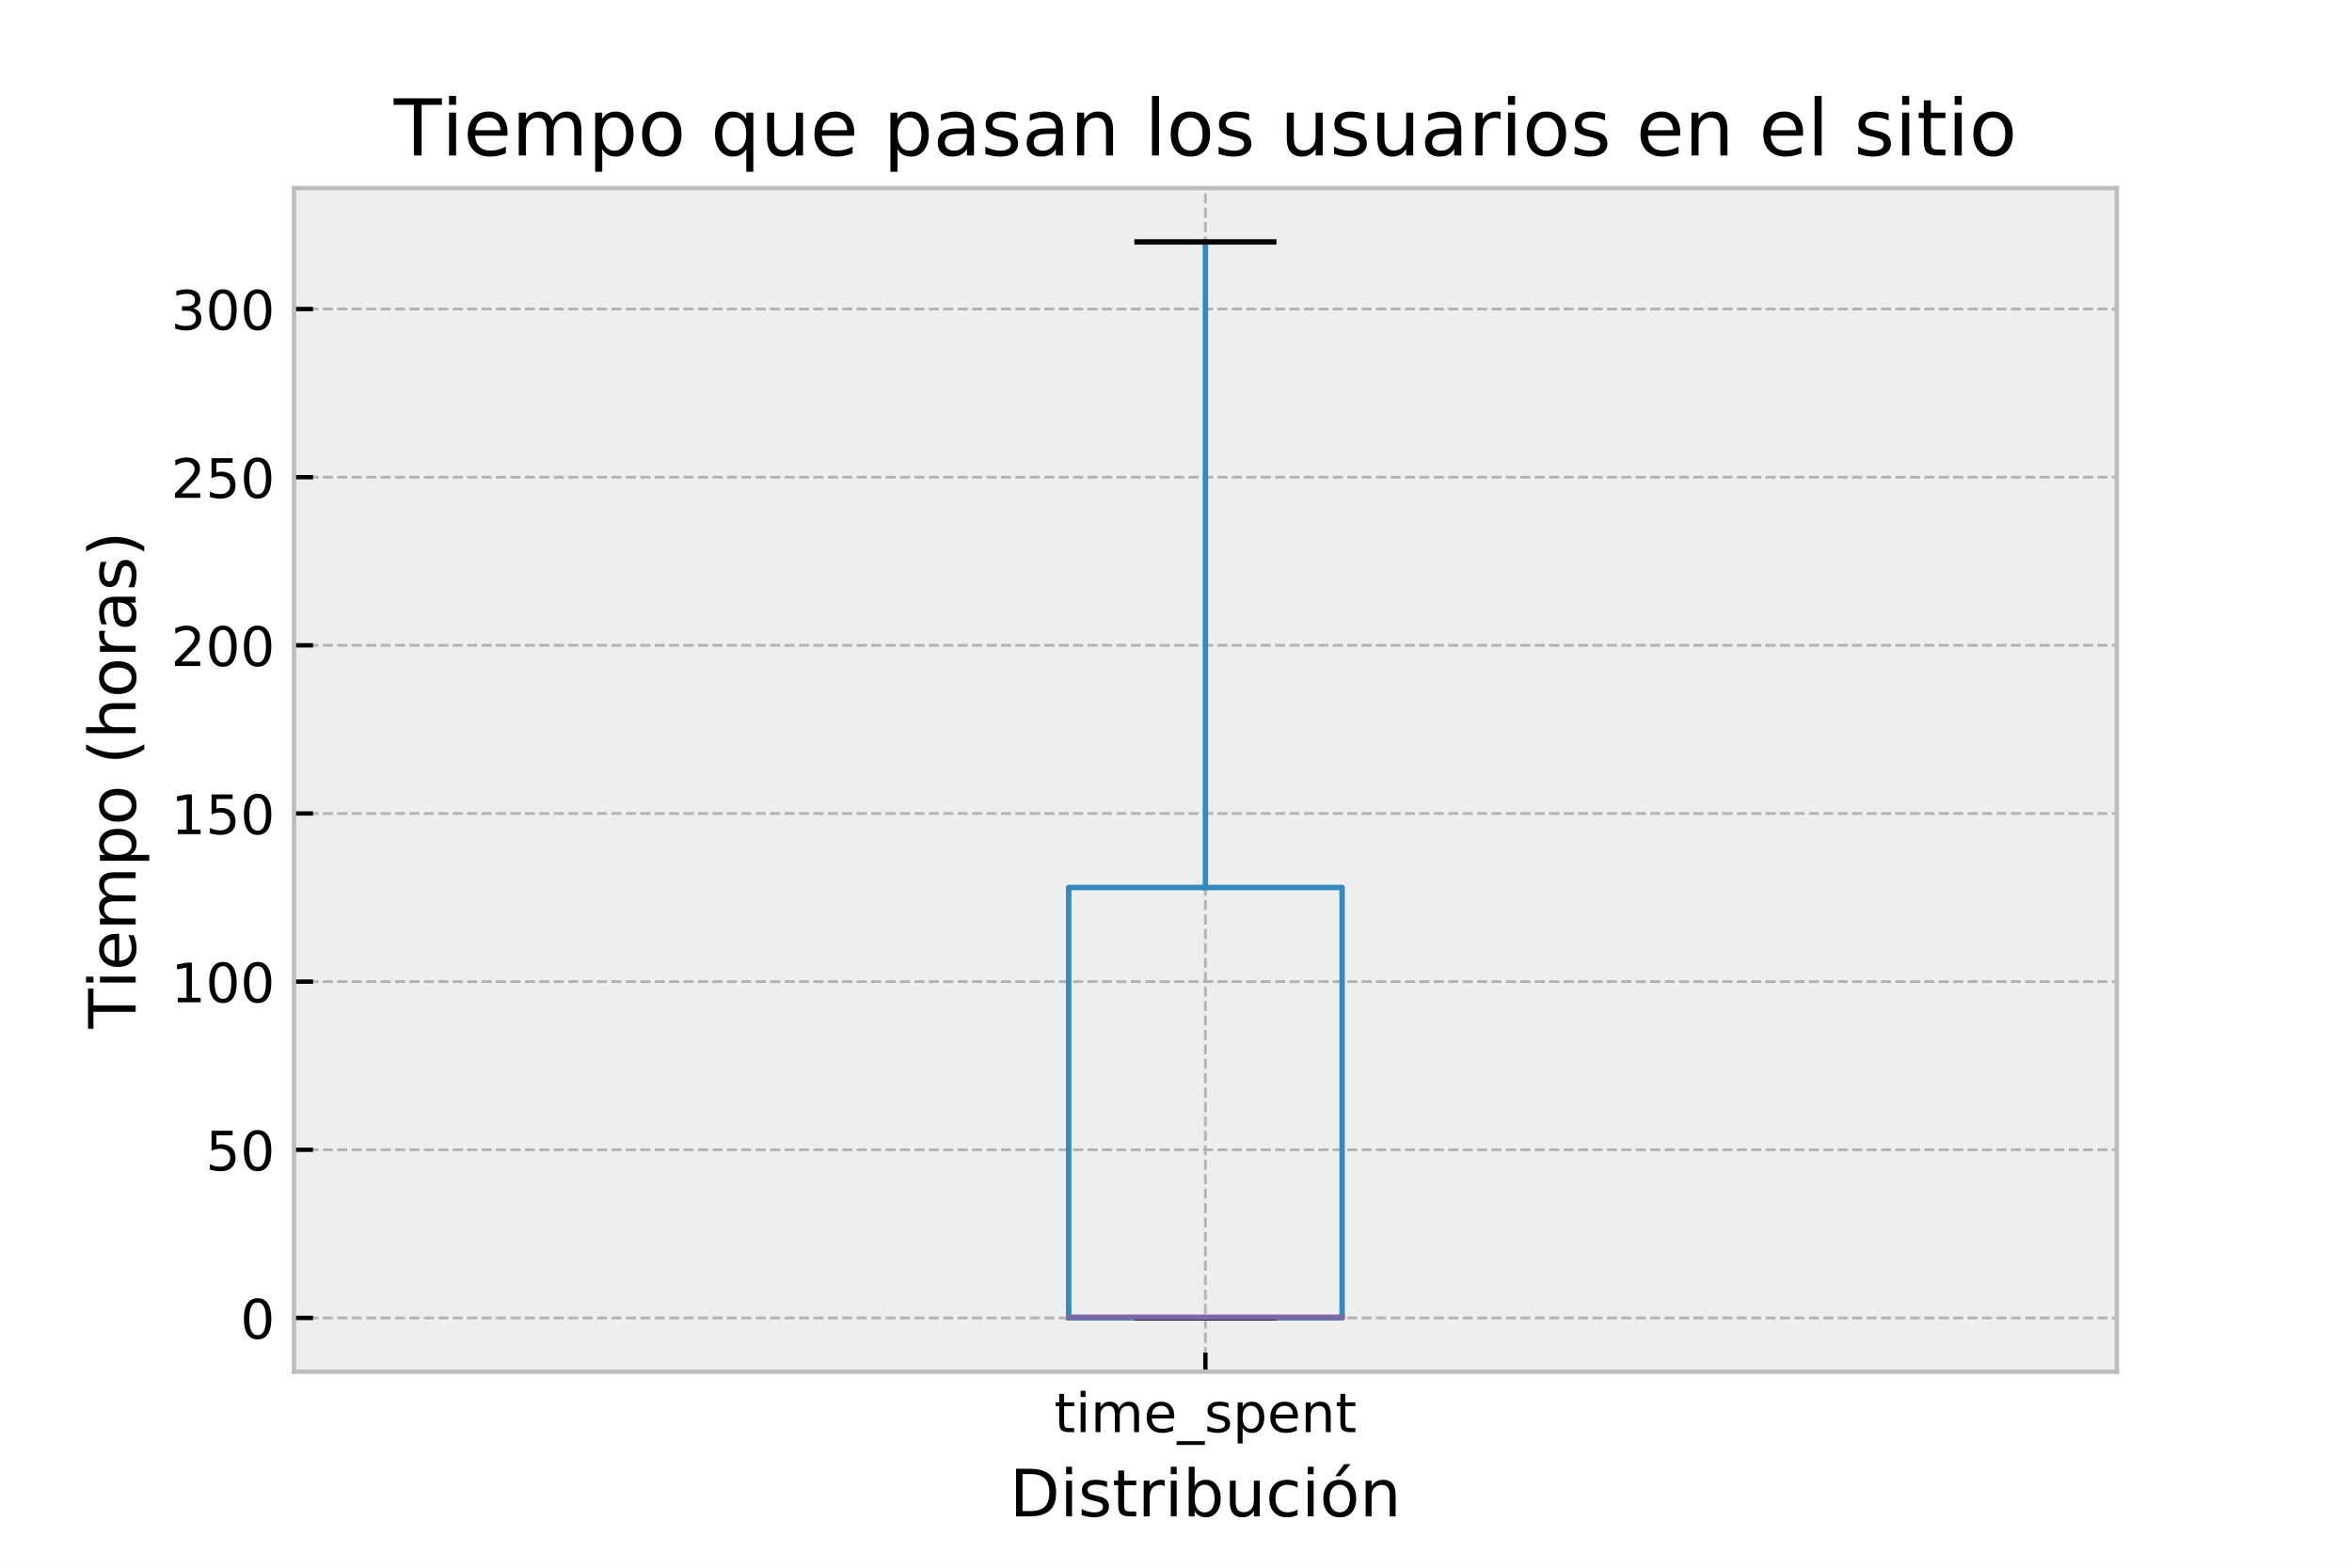
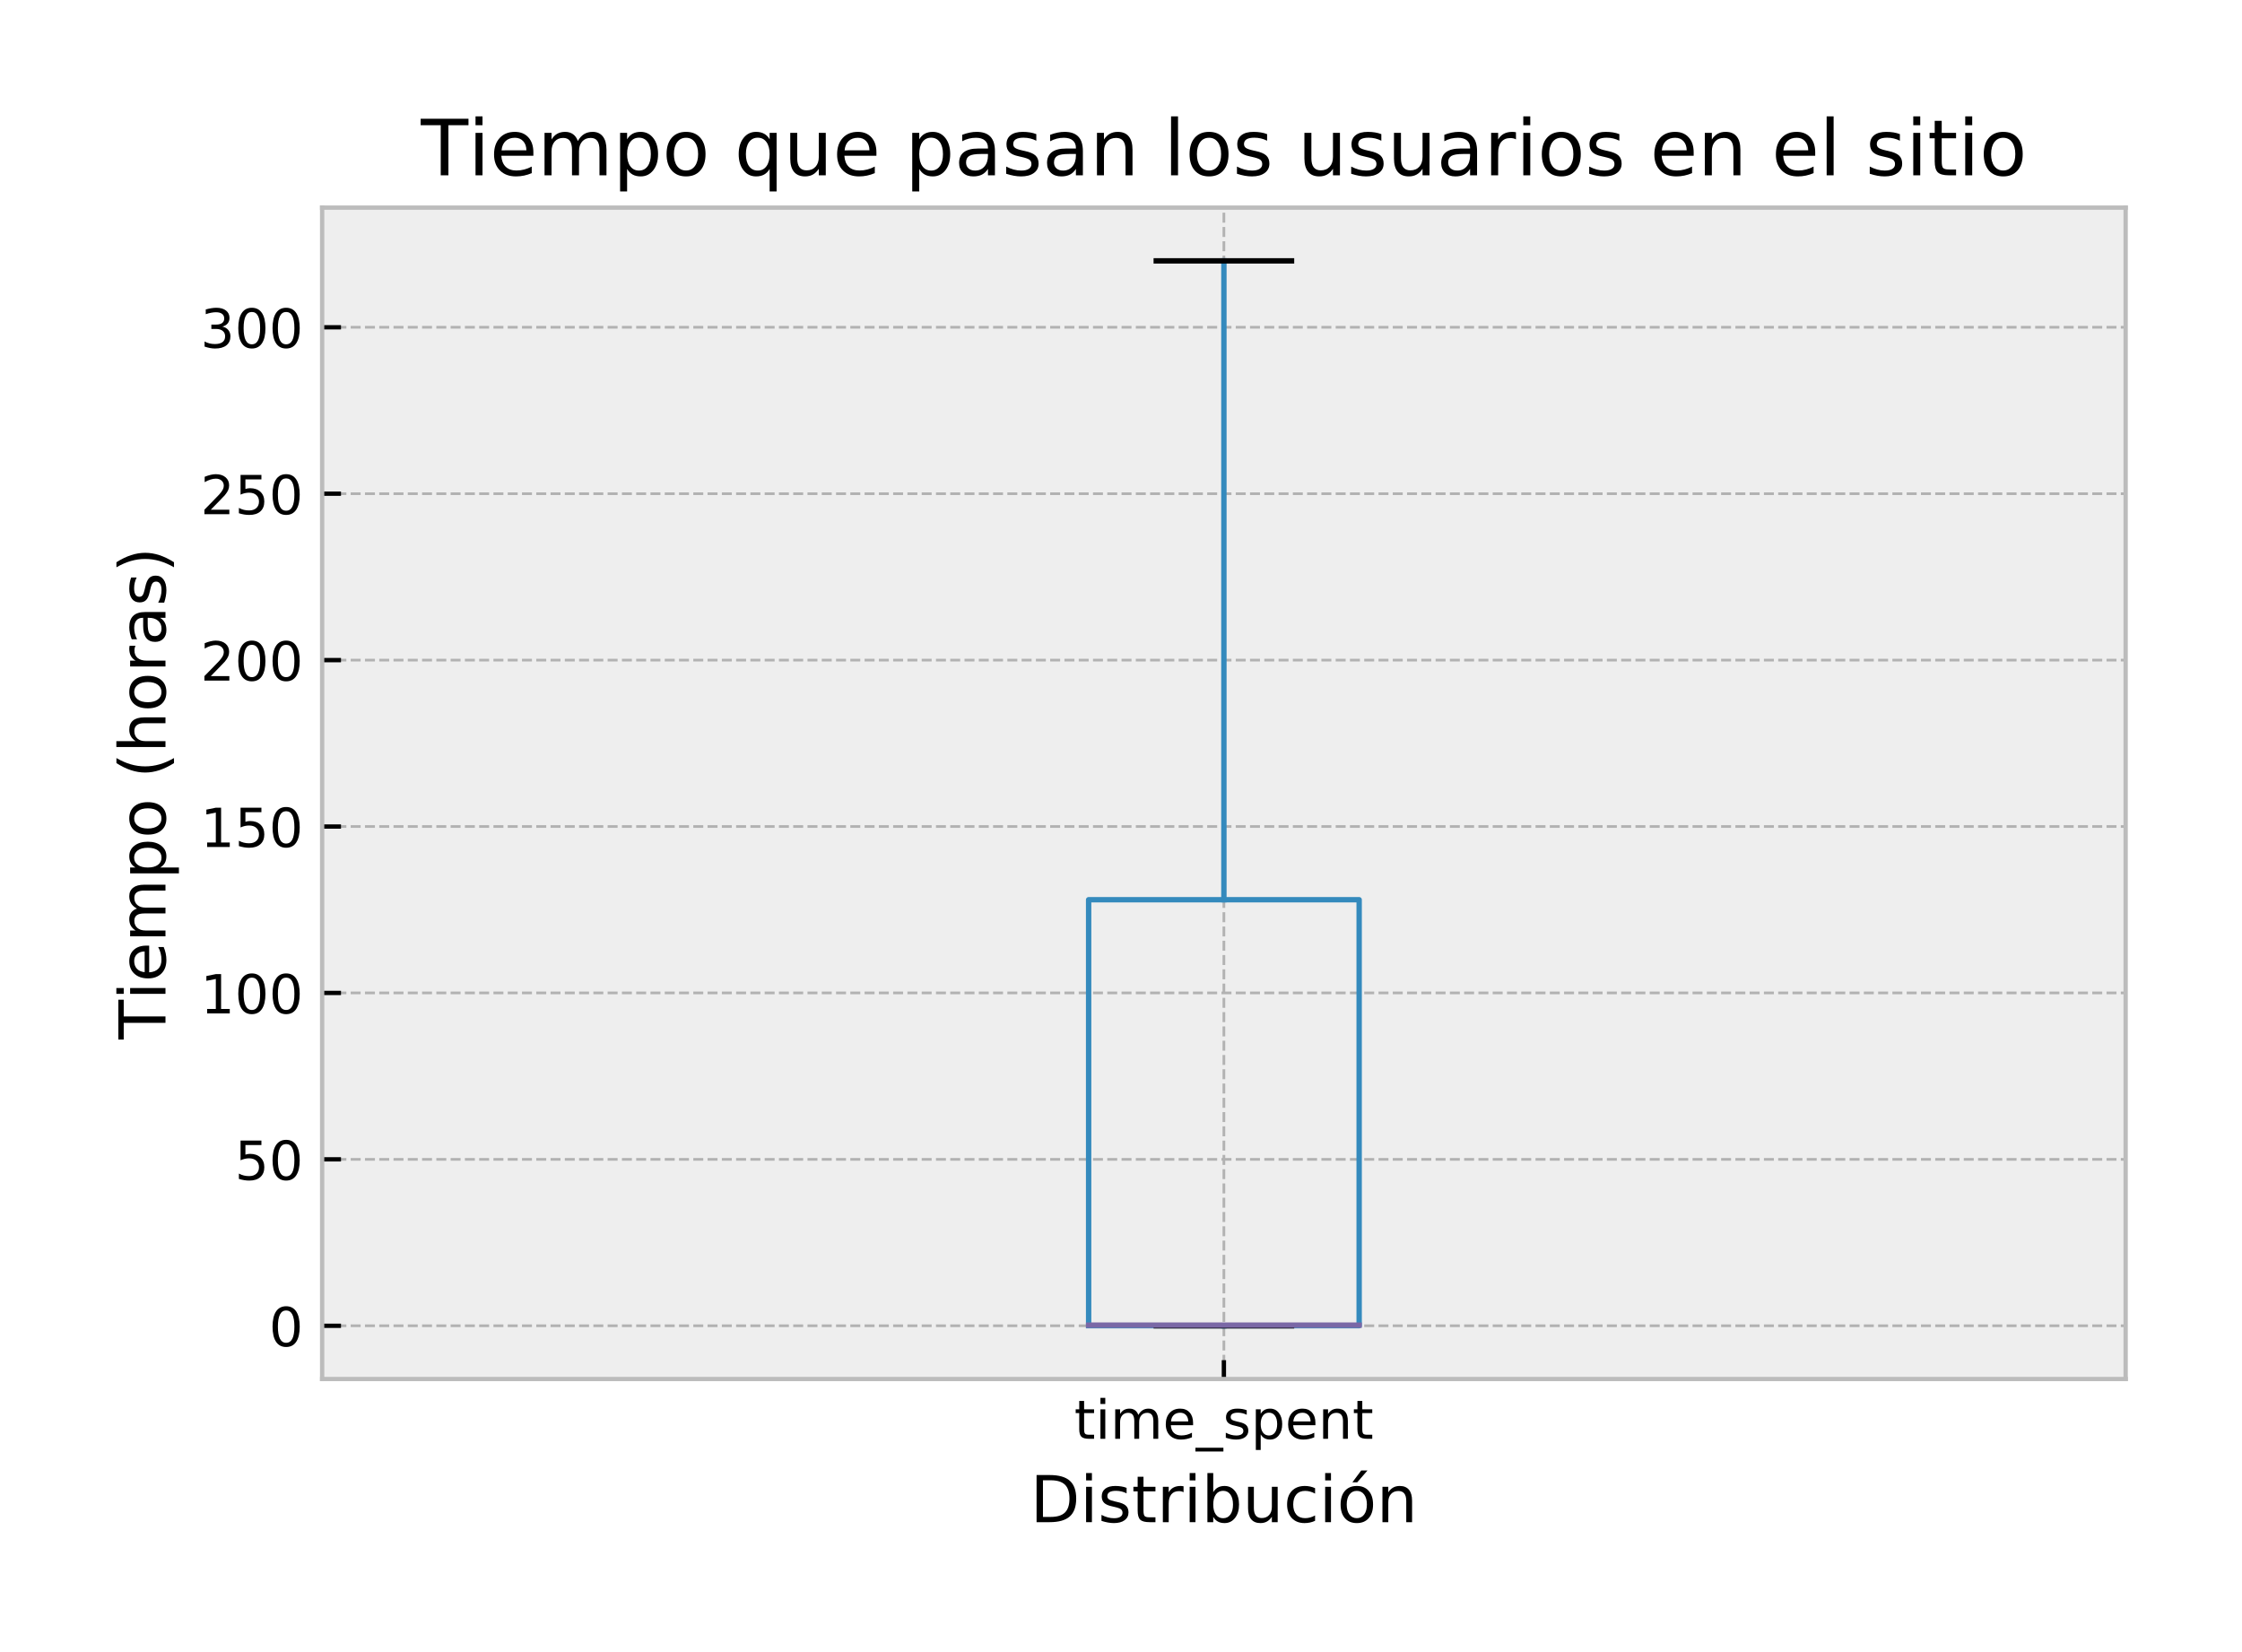
- <svg xmlns="http://www.w3.org/2000/svg" xmlns:xlink="http://www.w3.org/1999/xlink" height="288pt" version="1.1" viewBox="0 0 432 288" width="432pt">
+ <svg xmlns="http://www.w3.org/2000/svg" xmlns:xlink="http://www.w3.org/1999/xlink" height="306.652pt" version="1.1" viewBox="0 0 416.201 306.652" width="416.201pt">
  <defs>
    <style type="text/css">
*{stroke-linecap:butt;stroke-linejoin:round;}
  </style>
  </defs>
  <g id="figure_1">
    <g id="patch_1">
-       <path d="M 0 288  L 432 288  L 432 0  L 0 0  z " style="fill:#ffffff;" />
+       <path d="M 0 306.652  L 416.201 306.652  L 416.201 0  L 0 0  z " style="fill:#ffffff;" />
    </g>
    <g id="axes_1">
      <g id="patch_2">
-         <path d="M 54 252  L 388.8 252  L 388.8 34.56  L 54 34.56  z " style="fill:#eeeeee;" />
+         <path d="M 59.801 255.982  L 394.601 255.982  L 394.601 38.542  L 59.801 38.542  z " style="fill:#eeeeee;" />
      </g>
      <g id="matplotlib.axis_1">
        <g id="xtick_1">
          <g id="line2d_1">
-             <path clip-path="url(#p4a28a3a9a2)" d="M 221.4 252  L 221.4 34.56  " style="fill:none;stroke:#b2b2b2;stroke-dasharray:1.85,0.8;stroke-dashoffset:0;stroke-width:0.5;" />
+             <path clip-path="url(#pc259fda023)" d="M 227.201 255.982  L 227.201 38.542  " style="fill:none;stroke:#b2b2b2;stroke-dasharray:1.85,0.8;stroke-dashoffset:0;stroke-width:0.5;" />
          </g>
          <g id="line2d_2">
            <defs>
-               <path d="M 0 0  L 0 -3.5  " id="m7ec31a9f58" style="stroke:#000000;stroke-width:0.8;" />
-             </defs>
-             <g>
-               <use style="stroke:#000000;stroke-width:0.8;" x="221.4" xlink:href="#m7ec31a9f58" y="252" />
+               <path d="M 0 0  L 0 -3.5  " id="m0abd4b9ee3" style="stroke:#000000;stroke-width:0.8;" />
+             </defs>
+             <g>
+               <use style="stroke:#000000;stroke-width:0.8;" x="227.201" xlink:href="#m0abd4b9ee3" y="255.982" />
            </g>
          </g>
          <g id="text_1">
            <defs>
              <path d="M 18.312 70.219  L 18.312 54.688  L 36.812 54.688  L 36.812 47.703  L 18.312 47.703  L 18.312 18.016  Q 18.312 11.328 20.141 9.422  Q 21.969 7.516 27.594 7.516  L 36.812 7.516  L 36.812 0  L 27.594 0  Q 17.188 0 13.234 3.875  Q 9.281 7.766 9.281 18.016  L 9.281 47.703  L 2.688 47.703  L 2.688 54.688  L 9.281 54.688  L 9.281 70.219  z " id="DejaVuSans-74" />
              <path d="M 9.422 54.688  L 18.406 54.688  L 18.406 0  L 9.422 0  z M 9.422 75.984  L 18.406 75.984  L 18.406 64.594  L 9.422 64.594  z " id="DejaVuSans-69" />
              <path d="M 52 44.188  Q 55.375 50.25 60.062 53.125  Q 64.75 56 71.094 56  Q 79.641 56 84.281 50.016  Q 88.922 44.047 88.922 33.016  L 88.922 0  L 79.891 0  L 79.891 32.719  Q 79.891 40.578 77.094 44.375  Q 74.312 48.188 68.609 48.188  Q 61.625 48.188 57.562 43.547  Q 53.516 38.922 53.516 30.906  L 53.516 0  L 44.484 0  L 44.484 32.719  Q 44.484 40.625 41.703 44.406  Q 38.922 48.188 33.109 48.188  Q 26.219 48.188 22.156 43.531  Q 18.109 38.875 18.109 30.906  L 18.109 0  L 9.078 0  L 9.078 54.688  L 18.109 54.688  L 18.109 46.188  Q 21.188 51.219 25.484 53.609  Q 29.781 56 35.688 56  Q 41.656 56 45.828 52.969  Q 50 49.953 52 44.188  z " id="DejaVuSans-6d" />
              <path d="M 56.203 29.594  L 56.203 25.203  L 14.891 25.203  Q 15.484 15.922 20.484 11.062  Q 25.484 6.203 34.422 6.203  Q 39.594 6.203 44.453 7.469  Q 49.312 8.734 54.109 11.281  L 54.109 2.781  Q 49.266 0.734 44.188 -0.344  Q 39.109 -1.422 33.891 -1.422  Q 20.797 -1.422 13.156 6.188  Q 5.516 13.812 5.516 26.812  Q 5.516 40.234 12.766 48.109  Q 20.016 56 32.328 56  Q 43.359 56 49.781 48.891  Q 56.203 41.797 56.203 29.594  z M 47.219 32.234  Q 47.125 39.594 43.094 43.984  Q 39.062 48.391 32.422 48.391  Q 24.906 48.391 20.391 44.141  Q 15.875 39.891 15.188 32.172  z " id="DejaVuSans-65" />
              <path d="M 50.984 -16.609  L 50.984 -23.578  L -0.984 -23.578  L -0.984 -16.609  z " id="DejaVuSans-5f" />
              <path d="M 44.281 53.078  L 44.281 44.578  Q 40.484 46.531 36.375 47.5  Q 32.281 48.484 27.875 48.484  Q 21.188 48.484 17.844 46.438  Q 14.5 44.391 14.5 40.281  Q 14.5 37.156 16.891 35.375  Q 19.281 33.594 26.516 31.984  L 29.594 31.297  Q 39.156 29.25 43.188 25.516  Q 47.219 21.781 47.219 15.094  Q 47.219 7.469 41.188 3.016  Q 35.156 -1.422 24.609 -1.422  Q 20.219 -1.422 15.453 -0.562  Q 10.688 0.297 5.422 2  L 5.422 11.281  Q 10.406 8.688 15.234 7.391  Q 20.062 6.109 24.812 6.109  Q 31.156 6.109 34.562 8.281  Q 37.984 10.453 37.984 14.406  Q 37.984 18.062 35.516 20.016  Q 33.062 21.969 24.703 23.781  L 21.578 24.516  Q 13.234 26.266 9.516 29.906  Q 5.812 33.547 5.812 39.891  Q 5.812 47.609 11.281 51.797  Q 16.75 56 26.812 56  Q 31.781 56 36.172 55.266  Q 40.578 54.547 44.281 53.078  z " id="DejaVuSans-73" />
              <path d="M 18.109 8.203  L 18.109 -20.797  L 9.078 -20.797  L 9.078 54.688  L 18.109 54.688  L 18.109 46.391  Q 20.953 51.266 25.266 53.625  Q 29.594 56 35.594 56  Q 45.562 56 51.781 48.094  Q 58.016 40.188 58.016 27.297  Q 58.016 14.406 51.781 6.484  Q 45.562 -1.422 35.594 -1.422  Q 29.594 -1.422 25.266 0.953  Q 20.953 3.328 18.109 8.203  z M 48.688 27.297  Q 48.688 37.203 44.609 42.844  Q 40.531 48.484 33.406 48.484  Q 26.266 48.484 22.188 42.844  Q 18.109 37.203 18.109 27.297  Q 18.109 17.391 22.188 11.75  Q 26.266 6.109 33.406 6.109  Q 40.531 6.109 44.609 11.75  Q 48.688 17.391 48.688 27.297  z " id="DejaVuSans-70" />
              <path d="M 54.891 33.016  L 54.891 0  L 45.906 0  L 45.906 32.719  Q 45.906 40.484 42.875 44.328  Q 39.844 48.188 33.797 48.188  Q 26.516 48.188 22.312 43.547  Q 18.109 38.922 18.109 30.906  L 18.109 0  L 9.078 0  L 9.078 54.688  L 18.109 54.688  L 18.109 46.188  Q 21.344 51.125 25.703 53.562  Q 30.078 56 35.797 56  Q 45.219 56 50.047 50.172  Q 54.891 44.344 54.891 33.016  z " id="DejaVuSans-6e" />
            </defs>
-             <g transform="translate(193.6195 263.0984)scale(0.1 -0.1)">
+             <g transform="translate(199.4208 267.0802)scale(0.1 -0.1)">
              <use xlink:href="#DejaVuSans-74" />
              <use x="39.209" xlink:href="#DejaVuSans-69" />
              <use x="66.992" xlink:href="#DejaVuSans-6d" />
              <use x="164.404" xlink:href="#DejaVuSans-65" />
              <use x="225.928" xlink:href="#DejaVuSans-5f" />
              <use x="275.928" xlink:href="#DejaVuSans-73" />
              <use x="328.027" xlink:href="#DejaVuSans-70" />
              <use x="391.504" xlink:href="#DejaVuSans-65" />
              <use x="453.027" xlink:href="#DejaVuSans-6e" />
              <use x="516.406" xlink:href="#DejaVuSans-74" />
            </g>
          </g>
        </g>
        <g id="text_2">
          <defs>
            <path d="M 19.672 64.797  L 19.672 8.109  L 31.594 8.109  Q 46.688 8.109 53.688 14.938  Q 60.688 21.781 60.688 36.531  Q 60.688 51.172 53.688 57.984  Q 46.688 64.797 31.594 64.797  z M 9.812 72.906  L 30.078 72.906  Q 51.266 72.906 61.172 64.094  Q 71.094 55.281 71.094 36.531  Q 71.094 17.672 61.125 8.828  Q 51.172 0 30.078 0  L 9.812 0  z " id="DejaVuSans-44" />
            <path d="M 41.109 46.297  Q 39.594 47.172 37.812 47.578  Q 36.031 48 33.891 48  Q 26.266 48 22.188 43.047  Q 18.109 38.094 18.109 28.812  L 18.109 0  L 9.078 0  L 9.078 54.688  L 18.109 54.688  L 18.109 46.188  Q 20.953 51.172 25.484 53.578  Q 30.031 56 36.531 56  Q 37.453 56 38.578 55.875  Q 39.703 55.766 41.062 55.516  z " id="DejaVuSans-72" />
            <path d="M 48.688 27.297  Q 48.688 37.203 44.609 42.844  Q 40.531 48.484 33.406 48.484  Q 26.266 48.484 22.188 42.844  Q 18.109 37.203 18.109 27.297  Q 18.109 17.391 22.188 11.75  Q 26.266 6.109 33.406 6.109  Q 40.531 6.109 44.609 11.75  Q 48.688 17.391 48.688 27.297  z M 18.109 46.391  Q 20.953 51.266 25.266 53.625  Q 29.594 56 35.594 56  Q 45.562 56 51.781 48.094  Q 58.016 40.188 58.016 27.297  Q 58.016 14.406 51.781 6.484  Q 45.562 -1.422 35.594 -1.422  Q 29.594 -1.422 25.266 0.953  Q 20.953 3.328 18.109 8.203  L 18.109 0  L 9.078 0  L 9.078 75.984  L 18.109 75.984  z " id="DejaVuSans-62" />
            <path d="M 8.5 21.578  L 8.5 54.688  L 17.484 54.688  L 17.484 21.922  Q 17.484 14.156 20.5 10.266  Q 23.531 6.391 29.594 6.391  Q 36.859 6.391 41.078 11.031  Q 45.312 15.672 45.312 23.688  L 45.312 54.688  L 54.297 54.688  L 54.297 0  L 45.312 0  L 45.312 8.406  Q 42.047 3.422 37.719 1  Q 33.406 -1.422 27.688 -1.422  Q 18.266 -1.422 13.375 4.438  Q 8.5 10.297 8.5 21.578  z M 31.109 56  z " id="DejaVuSans-75" />
            <path d="M 48.781 52.594  L 48.781 44.188  Q 44.969 46.297 41.141 47.344  Q 37.312 48.391 33.406 48.391  Q 24.656 48.391 19.812 42.844  Q 14.984 37.312 14.984 27.297  Q 14.984 17.281 19.812 11.734  Q 24.656 6.203 33.406 6.203  Q 37.312 6.203 41.141 7.25  Q 44.969 8.297 48.781 10.406  L 48.781 2.094  Q 45.016 0.344 40.984 -0.531  Q 36.969 -1.422 32.422 -1.422  Q 20.062 -1.422 12.781 6.344  Q 5.516 14.109 5.516 27.297  Q 5.516 40.672 12.859 48.328  Q 20.219 56 33.016 56  Q 37.156 56 41.109 55.141  Q 45.062 54.297 48.781 52.594  z " id="DejaVuSans-63" />
            <path d="M 30.609 48.391  Q 23.391 48.391 19.188 42.75  Q 14.984 37.109 14.984 27.297  Q 14.984 17.484 19.156 11.844  Q 23.344 6.203 30.609 6.203  Q 37.797 6.203 41.984 11.859  Q 46.188 17.531 46.188 27.297  Q 46.188 37.016 41.984 42.703  Q 37.797 48.391 30.609 48.391  z M 30.609 56  Q 42.328 56 49.016 48.375  Q 55.719 40.766 55.719 27.297  Q 55.719 13.875 49.016 6.219  Q 42.328 -1.422 30.609 -1.422  Q 18.844 -1.422 12.172 6.219  Q 5.516 13.875 5.516 27.297  Q 5.516 40.766 12.172 48.375  Q 18.844 56 30.609 56  z M 37.406 79.984  L 47.125 79.984  L 31.219 61.625  L 23.734 61.625  z " id="DejaVuSans-f3" />
          </defs>
-           <g transform="translate(185.4506 278.5744)scale(0.12 -0.12)">
+           <g transform="translate(191.2519 282.5561)scale(0.12 -0.12)">
            <use xlink:href="#DejaVuSans-44" />
            <use x="77.002" xlink:href="#DejaVuSans-69" />
            <use x="104.785" xlink:href="#DejaVuSans-73" />
            <use x="156.885" xlink:href="#DejaVuSans-74" />
            <use x="196.094" xlink:href="#DejaVuSans-72" />
            <use x="237.207" xlink:href="#DejaVuSans-69" />
            <use x="264.99" xlink:href="#DejaVuSans-62" />
            <use x="328.467" xlink:href="#DejaVuSans-75" />
            <use x="391.846" xlink:href="#DejaVuSans-63" />
            <use x="446.826" xlink:href="#DejaVuSans-69" />
            <use x="474.609" xlink:href="#DejaVuSans-f3" />
            <use x="535.791" xlink:href="#DejaVuSans-6e" />
          </g>
        </g>
      </g>
      <g id="matplotlib.axis_2">
        <g id="ytick_1">
          <g id="line2d_3">
-             <path clip-path="url(#p4a28a3a9a2)" d="M 54 242.116  L 388.8 242.116  " style="fill:none;stroke:#b2b2b2;stroke-dasharray:1.85,0.8;stroke-dashoffset:0;stroke-width:0.5;" />
+             <path clip-path="url(#pc259fda023)" d="M 59.801 246.098  L 394.601 246.098  " style="fill:none;stroke:#b2b2b2;stroke-dasharray:1.85,0.8;stroke-dashoffset:0;stroke-width:0.5;" />
          </g>
          <g id="line2d_4">
            <defs>
-               <path d="M 0 0  L 3.5 0  " id="ma6a4562a43" style="stroke:#000000;stroke-width:0.8;" />
-             </defs>
-             <g>
-               <use style="stroke:#000000;stroke-width:0.8;" x="54" xlink:href="#ma6a4562a43" y="242.116" />
+               <path d="M 0 0  L 3.5 0  " id="m5ae36af43f" style="stroke:#000000;stroke-width:0.8;" />
+             </defs>
+             <g>
+               <use style="stroke:#000000;stroke-width:0.8;" x="59.801" xlink:href="#m5ae36af43f" y="246.098" />
            </g>
          </g>
          <g id="text_3">
            <defs>
              <path d="M 31.781 66.406  Q 24.172 66.406 20.328 58.906  Q 16.5 51.422 16.5 36.375  Q 16.5 21.391 20.328 13.891  Q 24.172 6.391 31.781 6.391  Q 39.453 6.391 43.281 13.891  Q 47.125 21.391 47.125 36.375  Q 47.125 51.422 43.281 58.906  Q 39.453 66.406 31.781 66.406  z M 31.781 74.219  Q 44.047 74.219 50.516 64.516  Q 56.984 54.828 56.984 36.375  Q 56.984 17.969 50.516 8.266  Q 44.047 -1.422 31.781 -1.422  Q 19.531 -1.422 13.062 8.266  Q 6.594 17.969 6.594 36.375  Q 6.594 54.828 13.062 64.516  Q 19.531 74.219 31.781 74.219  z " id="DejaVuSans-30" />
            </defs>
-             <g transform="translate(44.1375 245.9156)scale(0.1 -0.1)">
+             <g transform="translate(49.93875 249.8973)scale(0.1 -0.1)">
              <use xlink:href="#DejaVuSans-30" />
            </g>
          </g>
        </g>
        <g id="ytick_2">
          <g id="line2d_5">
-             <path clip-path="url(#p4a28a3a9a2)" d="M 54 211.226  L 388.8 211.226  " style="fill:none;stroke:#b2b2b2;stroke-dasharray:1.85,0.8;stroke-dashoffset:0;stroke-width:0.5;" />
+             <path clip-path="url(#pc259fda023)" d="M 59.801 215.207  L 394.601 215.207  " style="fill:none;stroke:#b2b2b2;stroke-dasharray:1.85,0.8;stroke-dashoffset:0;stroke-width:0.5;" />
          </g>
          <g id="line2d_6">
            <g>
-               <use style="stroke:#000000;stroke-width:0.8;" x="54" xlink:href="#ma6a4562a43" y="211.226" />
+               <use style="stroke:#000000;stroke-width:0.8;" x="59.801" xlink:href="#m5ae36af43f" y="215.207" />
            </g>
          </g>
          <g id="text_4">
            <defs>
              <path d="M 10.797 72.906  L 49.516 72.906  L 49.516 64.594  L 19.828 64.594  L 19.828 46.734  Q 21.969 47.469 24.109 47.828  Q 26.266 48.188 28.422 48.188  Q 40.625 48.188 47.75 41.5  Q 54.891 34.812 54.891 23.391  Q 54.891 11.625 47.562 5.094  Q 40.234 -1.422 26.906 -1.422  Q 22.312 -1.422 17.547 -0.641  Q 12.797 0.141 7.719 1.703  L 7.719 11.625  Q 12.109 9.234 16.797 8.062  Q 21.484 6.891 26.703 6.891  Q 35.156 6.891 40.078 11.328  Q 45.016 15.766 45.016 23.391  Q 45.016 31 40.078 35.438  Q 35.156 39.891 26.703 39.891  Q 22.75 39.891 18.812 39.016  Q 14.891 38.141 10.797 36.281  z " id="DejaVuSans-35" />
            </defs>
-             <g transform="translate(37.775 215.0248)scale(0.1 -0.1)">
+             <g transform="translate(43.57625 219.0065)scale(0.1 -0.1)">
              <use xlink:href="#DejaVuSans-35" />
              <use x="63.623" xlink:href="#DejaVuSans-30" />
            </g>
          </g>
        </g>
        <g id="ytick_3">
          <g id="line2d_7">
-             <path clip-path="url(#p4a28a3a9a2)" d="M 54 180.335  L 388.8 180.335  " style="fill:none;stroke:#b2b2b2;stroke-dasharray:1.85,0.8;stroke-dashoffset:0;stroke-width:0.5;" />
+             <path clip-path="url(#pc259fda023)" d="M 59.801 184.316  L 394.601 184.316  " style="fill:none;stroke:#b2b2b2;stroke-dasharray:1.85,0.8;stroke-dashoffset:0;stroke-width:0.5;" />
          </g>
          <g id="line2d_8">
            <g>
-               <use style="stroke:#000000;stroke-width:0.8;" x="54" xlink:href="#ma6a4562a43" y="180.335" />
+               <use style="stroke:#000000;stroke-width:0.8;" x="59.801" xlink:href="#m5ae36af43f" y="184.316" />
            </g>
          </g>
          <g id="text_5">
            <defs>
              <path d="M 12.406 8.297  L 28.516 8.297  L 28.516 63.922  L 10.984 60.406  L 10.984 69.391  L 28.422 72.906  L 38.281 72.906  L 38.281 8.297  L 54.391 8.297  L 54.391 0  L 12.406 0  z " id="DejaVuSans-31" />
            </defs>
-             <g transform="translate(31.4125 184.134)scale(0.1 -0.1)">
+             <g transform="translate(37.21375 188.1157)scale(0.1 -0.1)">
              <use xlink:href="#DejaVuSans-31" />
              <use x="63.623" xlink:href="#DejaVuSans-30" />
              <use x="127.246" xlink:href="#DejaVuSans-30" />
            </g>
          </g>
        </g>
        <g id="ytick_4">
          <g id="line2d_9">
-             <path clip-path="url(#p4a28a3a9a2)" d="M 54 149.444  L 388.8 149.444  " style="fill:none;stroke:#b2b2b2;stroke-dasharray:1.85,0.8;stroke-dashoffset:0;stroke-width:0.5;" />
+             <path clip-path="url(#pc259fda023)" d="M 59.801 153.426  L 394.601 153.426  " style="fill:none;stroke:#b2b2b2;stroke-dasharray:1.85,0.8;stroke-dashoffset:0;stroke-width:0.5;" />
          </g>
          <g id="line2d_10">
            <g>
-               <use style="stroke:#000000;stroke-width:0.8;" x="54" xlink:href="#ma6a4562a43" y="149.444" />
+               <use style="stroke:#000000;stroke-width:0.8;" x="59.801" xlink:href="#m5ae36af43f" y="153.426" />
            </g>
          </g>
          <g id="text_6">
-             <g transform="translate(31.4125 153.2431)scale(0.1 -0.1)">
+             <g transform="translate(37.21375 157.2249)scale(0.1 -0.1)">
              <use xlink:href="#DejaVuSans-31" />
              <use x="63.623" xlink:href="#DejaVuSans-35" />
              <use x="127.246" xlink:href="#DejaVuSans-30" />
            </g>
          </g>
        </g>
        <g id="ytick_5">
          <g id="line2d_11">
-             <path clip-path="url(#p4a28a3a9a2)" d="M 54 118.553  L 388.8 118.553  " style="fill:none;stroke:#b2b2b2;stroke-dasharray:1.85,0.8;stroke-dashoffset:0;stroke-width:0.5;" />
+             <path clip-path="url(#pc259fda023)" d="M 59.801 122.535  L 394.601 122.535  " style="fill:none;stroke:#b2b2b2;stroke-dasharray:1.85,0.8;stroke-dashoffset:0;stroke-width:0.5;" />
          </g>
          <g id="line2d_12">
            <g>
-               <use style="stroke:#000000;stroke-width:0.8;" x="54" xlink:href="#ma6a4562a43" y="118.553" />
+               <use style="stroke:#000000;stroke-width:0.8;" x="59.801" xlink:href="#m5ae36af43f" y="122.535" />
            </g>
          </g>
          <g id="text_7">
            <defs>
              <path d="M 19.188 8.297  L 53.609 8.297  L 53.609 0  L 7.328 0  L 7.328 8.297  Q 12.938 14.109 22.625 23.891  Q 32.328 33.688 34.812 36.531  Q 39.547 41.844 41.422 45.531  Q 43.312 49.219 43.312 52.781  Q 43.312 58.594 39.234 62.25  Q 35.156 65.922 28.609 65.922  Q 23.969 65.922 18.812 64.312  Q 13.672 62.703 7.812 59.422  L 7.812 69.391  Q 13.766 71.781 18.938 73  Q 24.125 74.219 28.422 74.219  Q 39.75 74.219 46.484 68.547  Q 53.219 62.891 53.219 53.422  Q 53.219 48.922 51.531 44.891  Q 49.859 40.875 45.406 35.406  Q 44.188 33.984 37.641 27.219  Q 31.109 20.453 19.188 8.297  z " id="DejaVuSans-32" />
            </defs>
-             <g transform="translate(31.4125 122.3523)scale(0.1 -0.1)">
+             <g transform="translate(37.21375 126.3341)scale(0.1 -0.1)">
              <use xlink:href="#DejaVuSans-32" />
              <use x="63.623" xlink:href="#DejaVuSans-30" />
              <use x="127.246" xlink:href="#DejaVuSans-30" />
            </g>
          </g>
        </g>
        <g id="ytick_6">
          <g id="line2d_13">
-             <path clip-path="url(#p4a28a3a9a2)" d="M 54 87.662  L 388.8 87.662  " style="fill:none;stroke:#b2b2b2;stroke-dasharray:1.85,0.8;stroke-dashoffset:0;stroke-width:0.5;" />
+             <path clip-path="url(#pc259fda023)" d="M 59.801 91.644  L 394.601 91.644  " style="fill:none;stroke:#b2b2b2;stroke-dasharray:1.85,0.8;stroke-dashoffset:0;stroke-width:0.5;" />
          </g>
          <g id="line2d_14">
            <g>
-               <use style="stroke:#000000;stroke-width:0.8;" x="54" xlink:href="#ma6a4562a43" y="87.662" />
+               <use style="stroke:#000000;stroke-width:0.8;" x="59.801" xlink:href="#m5ae36af43f" y="91.644" />
            </g>
          </g>
          <g id="text_8">
-             <g transform="translate(31.4125 91.46151)scale(0.1 -0.1)">
+             <g transform="translate(37.21375 95.44326)scale(0.1 -0.1)">
              <use xlink:href="#DejaVuSans-32" />
              <use x="63.623" xlink:href="#DejaVuSans-35" />
              <use x="127.246" xlink:href="#DejaVuSans-30" />
            </g>
          </g>
        </g>
        <g id="ytick_7">
          <g id="line2d_15">
-             <path clip-path="url(#p4a28a3a9a2)" d="M 54 56.771  L 388.8 56.771  " style="fill:none;stroke:#b2b2b2;stroke-dasharray:1.85,0.8;stroke-dashoffset:0;stroke-width:0.5;" />
+             <path clip-path="url(#pc259fda023)" d="M 59.801 60.753  L 394.601 60.753  " style="fill:none;stroke:#b2b2b2;stroke-dasharray:1.85,0.8;stroke-dashoffset:0;stroke-width:0.5;" />
          </g>
          <g id="line2d_16">
            <g>
-               <use style="stroke:#000000;stroke-width:0.8;" x="54" xlink:href="#ma6a4562a43" y="56.771" />
+               <use style="stroke:#000000;stroke-width:0.8;" x="59.801" xlink:href="#m5ae36af43f" y="60.753" />
            </g>
          </g>
          <g id="text_9">
            <defs>
              <path d="M 40.578 39.312  Q 47.656 37.797 51.625 33  Q 55.609 28.219 55.609 21.188  Q 55.609 10.406 48.188 4.484  Q 40.766 -1.422 27.094 -1.422  Q 22.516 -1.422 17.656 -0.516  Q 12.797 0.391 7.625 2.203  L 7.625 11.719  Q 11.719 9.328 16.594 8.109  Q 21.484 6.891 26.812 6.891  Q 36.078 6.891 40.938 10.547  Q 45.797 14.203 45.797 21.188  Q 45.797 27.641 41.281 31.266  Q 36.766 34.906 28.719 34.906  L 20.219 34.906  L 20.219 43.016  L 29.109 43.016  Q 36.375 43.016 40.234 45.922  Q 44.094 48.828 44.094 54.297  Q 44.094 59.906 40.109 62.906  Q 36.141 65.922 28.719 65.922  Q 24.656 65.922 20.016 65.031  Q 15.375 64.156 9.812 62.312  L 9.812 71.094  Q 15.438 72.656 20.344 73.438  Q 25.25 74.219 29.594 74.219  Q 40.828 74.219 47.359 69.109  Q 53.906 64.016 53.906 55.328  Q 53.906 49.266 50.438 45.094  Q 46.969 40.922 40.578 39.312  z " id="DejaVuSans-33" />
            </defs>
-             <g transform="translate(31.4125 60.57069)scale(0.1 -0.1)">
+             <g transform="translate(37.21375 64.55244)scale(0.1 -0.1)">
              <use xlink:href="#DejaVuSans-33" />
              <use x="63.623" xlink:href="#DejaVuSans-30" />
              <use x="127.246" xlink:href="#DejaVuSans-30" />
            </g>
          </g>
        </g>
        <g id="text_10">
          <defs>
            <path d="M -0.297 72.906  L 61.375 72.906  L 61.375 64.594  L 35.5 64.594  L 35.5 0  L 25.594 0  L 25.594 64.594  L -0.297 64.594  z " id="DejaVuSans-54" />
            <path d="M 30.609 48.391  Q 23.391 48.391 19.188 42.75  Q 14.984 37.109 14.984 27.297  Q 14.984 17.484 19.156 11.844  Q 23.344 6.203 30.609 6.203  Q 37.797 6.203 41.984 11.859  Q 46.188 17.531 46.188 27.297  Q 46.188 37.016 41.984 42.703  Q 37.797 48.391 30.609 48.391  z M 30.609 56  Q 42.328 56 49.016 48.375  Q 55.719 40.766 55.719 27.297  Q 55.719 13.875 49.016 6.219  Q 42.328 -1.422 30.609 -1.422  Q 18.844 -1.422 12.172 6.219  Q 5.516 13.875 5.516 27.297  Q 5.516 40.766 12.172 48.375  Q 18.844 56 30.609 56  z " id="DejaVuSans-6f" />
            <path id="DejaVuSans-20" />
            <path d="M 31 75.875  Q 24.469 64.656 21.281 53.656  Q 18.109 42.672 18.109 31.391  Q 18.109 20.125 21.312 9.062  Q 24.516 -2 31 -13.188  L 23.188 -13.188  Q 15.875 -1.703 12.234 9.375  Q 8.594 20.453 8.594 31.391  Q 8.594 42.281 12.203 53.312  Q 15.828 64.359 23.188 75.875  z " id="DejaVuSans-28" />
            <path d="M 54.891 33.016  L 54.891 0  L 45.906 0  L 45.906 32.719  Q 45.906 40.484 42.875 44.328  Q 39.844 48.188 33.797 48.188  Q 26.516 48.188 22.312 43.547  Q 18.109 38.922 18.109 30.906  L 18.109 0  L 9.078 0  L 9.078 75.984  L 18.109 75.984  L 18.109 46.188  Q 21.344 51.125 25.703 53.562  Q 30.078 56 35.797 56  Q 45.219 56 50.047 50.172  Q 54.891 44.344 54.891 33.016  z " id="DejaVuSans-68" />
            <path d="M 34.281 27.484  Q 23.391 27.484 19.188 25  Q 14.984 22.516 14.984 16.5  Q 14.984 11.719 18.141 8.906  Q 21.297 6.109 26.703 6.109  Q 34.188 6.109 38.703 11.406  Q 43.219 16.703 43.219 25.484  L 43.219 27.484  z M 52.203 31.203  L 52.203 0  L 43.219 0  L 43.219 8.297  Q 40.141 3.328 35.547 0.953  Q 30.953 -1.422 24.312 -1.422  Q 15.922 -1.422 10.953 3.297  Q 6 8.016 6 15.922  Q 6 25.141 12.172 29.828  Q 18.359 34.516 30.609 34.516  L 43.219 34.516  L 43.219 35.406  Q 43.219 41.609 39.141 45  Q 35.062 48.391 27.688 48.391  Q 23 48.391 18.547 47.266  Q 14.109 46.141 10.016 43.891  L 10.016 52.203  Q 14.938 54.109 19.578 55.047  Q 24.219 56 28.609 56  Q 40.484 56 46.344 49.844  Q 52.203 43.703 52.203 31.203  z " id="DejaVuSans-61" />
            <path d="M 8.016 75.875  L 15.828 75.875  Q 23.141 64.359 26.781 53.312  Q 30.422 42.281 30.422 31.391  Q 30.422 20.453 26.781 9.375  Q 23.141 -1.703 15.828 -13.188  L 8.016 -13.188  Q 14.5 -2 17.703 9.062  Q 20.906 20.125 20.906 31.391  Q 20.906 42.672 17.703 53.656  Q 14.5 64.656 8.016 75.875  z " id="DejaVuSans-29" />
          </defs>
-           <g transform="translate(24.91688 188.9569)rotate(-90)scale(0.12 -0.12)">
+           <g transform="translate(30.71813 192.9386)rotate(-90)scale(0.12 -0.12)">
            <use xlink:href="#DejaVuSans-54" />
            <use x="61.037" xlink:href="#DejaVuSans-69" />
            <use x="88.82" xlink:href="#DejaVuSans-65" />
            <use x="150.344" xlink:href="#DejaVuSans-6d" />
            <use x="247.756" xlink:href="#DejaVuSans-70" />
            <use x="311.232" xlink:href="#DejaVuSans-6f" />
            <use x="372.414" xlink:href="#DejaVuSans-20" />
            <use x="404.201" xlink:href="#DejaVuSans-28" />
            <use x="443.215" xlink:href="#DejaVuSans-68" />
            <use x="506.594" xlink:href="#DejaVuSans-6f" />
            <use x="567.775" xlink:href="#DejaVuSans-72" />
            <use x="608.889" xlink:href="#DejaVuSans-61" />
            <use x="670.168" xlink:href="#DejaVuSans-73" />
            <use x="722.268" xlink:href="#DejaVuSans-29" />
          </g>
        </g>
      </g>
      <g id="line2d_17">
-         <path clip-path="url(#p4a28a3a9a2)" d="M 196.29 242.098  L 246.51 242.098  L 246.51 163.033  L 196.29 163.033  L 196.29 242.098  " style="fill:none;stroke:#348abd;stroke-linecap:square;" />
+         <path clip-path="url(#pc259fda023)" d="M 202.091 246.08  L 252.311 246.08  L 252.311 167.015  L 202.091 167.015  L 202.091 246.08  " style="fill:none;stroke:#348abd;stroke-linecap:square;" />
      </g>
      <g id="line2d_18">
-         <path clip-path="url(#p4a28a3a9a2)" d="M 221.4 242.098  L 221.4 242.116  " style="fill:none;stroke:#348abd;stroke-linecap:square;" />
+         <path clip-path="url(#pc259fda023)" d="M 227.201 246.08  L 227.201 246.098  " style="fill:none;stroke:#348abd;stroke-linecap:square;" />
      </g>
      <g id="line2d_19">
-         <path clip-path="url(#p4a28a3a9a2)" d="M 221.4 163.033  L 221.4 44.444  " style="fill:none;stroke:#348abd;stroke-linecap:square;" />
+         <path clip-path="url(#pc259fda023)" d="M 227.201 167.015  L 227.201 48.425  " style="fill:none;stroke:#348abd;stroke-linecap:square;" />
      </g>
      <g id="line2d_20">
-         <path clip-path="url(#p4a28a3a9a2)" d="M 208.845 242.116  L 233.955 242.116  " style="fill:none;stroke:#000000;stroke-linecap:square;" />
+         <path clip-path="url(#pc259fda023)" d="M 214.646 246.098  L 239.756 246.098  " style="fill:none;stroke:#000000;stroke-linecap:square;" />
      </g>
      <g id="line2d_21">
-         <path clip-path="url(#p4a28a3a9a2)" d="M 208.845 44.444  L 233.955 44.444  " style="fill:none;stroke:#000000;stroke-linecap:square;" />
+         <path clip-path="url(#pc259fda023)" d="M 214.646 48.425  L 239.756 48.425  " style="fill:none;stroke:#000000;stroke-linecap:square;" />
      </g>
      <g id="line2d_22">
-         <path clip-path="url(#p4a28a3a9a2)" d="M 196.29 241.997  L 246.51 241.997  " style="fill:none;stroke:#7a68a6;stroke-linecap:square;" />
+         <path clip-path="url(#pc259fda023)" d="M 202.091 245.979  L 252.311 245.979  " style="fill:none;stroke:#7a68a6;stroke-linecap:square;" />
      </g>
      <g id="patch_3">
-         <path d="M 54 252  L 54 34.56  " style="fill:none;stroke:#bcbcbc;stroke-linecap:square;stroke-linejoin:miter;stroke-width:0.8;" />
+         <path d="M 59.801 255.982  L 59.801 38.542  " style="fill:none;stroke:#bcbcbc;stroke-linecap:square;stroke-linejoin:miter;stroke-width:0.8;" />
      </g>
      <g id="patch_4">
-         <path d="M 388.8 252  L 388.8 34.56  " style="fill:none;stroke:#bcbcbc;stroke-linecap:square;stroke-linejoin:miter;stroke-width:0.8;" />
+         <path d="M 394.601 255.982  L 394.601 38.542  " style="fill:none;stroke:#bcbcbc;stroke-linecap:square;stroke-linejoin:miter;stroke-width:0.8;" />
      </g>
      <g id="patch_5">
-         <path d="M 54 252  L 388.8 252  " style="fill:none;stroke:#bcbcbc;stroke-linecap:square;stroke-linejoin:miter;stroke-width:0.8;" />
+         <path d="M 59.801 255.982  L 394.601 255.982  " style="fill:none;stroke:#bcbcbc;stroke-linecap:square;stroke-linejoin:miter;stroke-width:0.8;" />
      </g>
      <g id="patch_6">
-         <path d="M 54 34.56  L 388.8 34.56  " style="fill:none;stroke:#bcbcbc;stroke-linecap:square;stroke-linejoin:miter;stroke-width:0.8;" />
+         <path d="M 59.801 38.542  L 394.601 38.542  " style="fill:none;stroke:#bcbcbc;stroke-linecap:square;stroke-linejoin:miter;stroke-width:0.8;" />
      </g>
      <g id="text_11">
        <defs>
          <path d="M 14.797 27.297  Q 14.797 17.391 18.875 11.75  Q 22.953 6.109 30.078 6.109  Q 37.203 6.109 41.297 11.75  Q 45.406 17.391 45.406 27.297  Q 45.406 37.203 41.297 42.844  Q 37.203 48.484 30.078 48.484  Q 22.953 48.484 18.875 42.844  Q 14.797 37.203 14.797 27.297  z M 45.406 8.203  Q 42.578 3.328 38.25 0.953  Q 33.938 -1.422 27.875 -1.422  Q 17.969 -1.422 11.734 6.484  Q 5.516 14.406 5.516 27.297  Q 5.516 40.188 11.734 48.094  Q 17.969 56 27.875 56  Q 33.938 56 38.25 53.625  Q 42.578 51.266 45.406 46.391  L 45.406 54.688  L 54.391 54.688  L 54.391 -20.797  L 45.406 -20.797  z " id="DejaVuSans-71" />
          <path d="M 9.422 75.984  L 18.406 75.984  L 18.406 0  L 9.422 0  z " id="DejaVuSans-6c" />
        </defs>
-         <g transform="translate(72.32962 28.56)scale(0.144 -0.144)">
+         <g transform="translate(78.13088 32.54175)scale(0.144 -0.144)">
          <use xlink:href="#DejaVuSans-54" />
          <use x="61.037" xlink:href="#DejaVuSans-69" />
          <use x="88.82" xlink:href="#DejaVuSans-65" />
          <use x="150.344" xlink:href="#DejaVuSans-6d" />
          <use x="247.756" xlink:href="#DejaVuSans-70" />
          <use x="311.232" xlink:href="#DejaVuSans-6f" />
          <use x="372.414" xlink:href="#DejaVuSans-20" />
          <use x="404.201" xlink:href="#DejaVuSans-71" />
          <use x="467.678" xlink:href="#DejaVuSans-75" />
          <use x="531.057" xlink:href="#DejaVuSans-65" />
          <use x="592.58" xlink:href="#DejaVuSans-20" />
          <use x="624.367" xlink:href="#DejaVuSans-70" />
          <use x="687.844" xlink:href="#DejaVuSans-61" />
          <use x="749.123" xlink:href="#DejaVuSans-73" />
          <use x="801.223" xlink:href="#DejaVuSans-61" />
          <use x="862.502" xlink:href="#DejaVuSans-6e" />
          <use x="925.881" xlink:href="#DejaVuSans-20" />
          <use x="957.668" xlink:href="#DejaVuSans-6c" />
          <use x="985.451" xlink:href="#DejaVuSans-6f" />
          <use x="1046.633" xlink:href="#DejaVuSans-73" />
          <use x="1098.732" xlink:href="#DejaVuSans-20" />
          <use x="1130.52" xlink:href="#DejaVuSans-75" />
          <use x="1193.898" xlink:href="#DejaVuSans-73" />
          <use x="1245.998" xlink:href="#DejaVuSans-75" />
          <use x="1309.377" xlink:href="#DejaVuSans-61" />
          <use x="1370.656" xlink:href="#DejaVuSans-72" />
          <use x="1411.77" xlink:href="#DejaVuSans-69" />
          <use x="1439.553" xlink:href="#DejaVuSans-6f" />
          <use x="1500.734" xlink:href="#DejaVuSans-73" />
          <use x="1552.834" xlink:href="#DejaVuSans-20" />
          <use x="1584.621" xlink:href="#DejaVuSans-65" />
          <use x="1646.145" xlink:href="#DejaVuSans-6e" />
          <use x="1709.523" xlink:href="#DejaVuSans-20" />
          <use x="1741.311" xlink:href="#DejaVuSans-65" />
          <use x="1802.834" xlink:href="#DejaVuSans-6c" />
          <use x="1830.617" xlink:href="#DejaVuSans-20" />
          <use x="1862.404" xlink:href="#DejaVuSans-73" />
          <use x="1914.504" xlink:href="#DejaVuSans-69" />
          <use x="1942.287" xlink:href="#DejaVuSans-74" />
          <use x="1981.496" xlink:href="#DejaVuSans-69" />
          <use x="2009.279" xlink:href="#DejaVuSans-6f" />
        </g>
      </g>
    </g>
  </g>
  <defs>
-     <clipPath id="p4a28a3a9a2">
-       <rect height="217.44" width="334.8" x="54" y="34.56" />
+     <clipPath id="pc259fda023">
+       <rect height="217.44" width="334.8" x="59.801" y="38.542" />
    </clipPath>
  </defs>
</svg>
